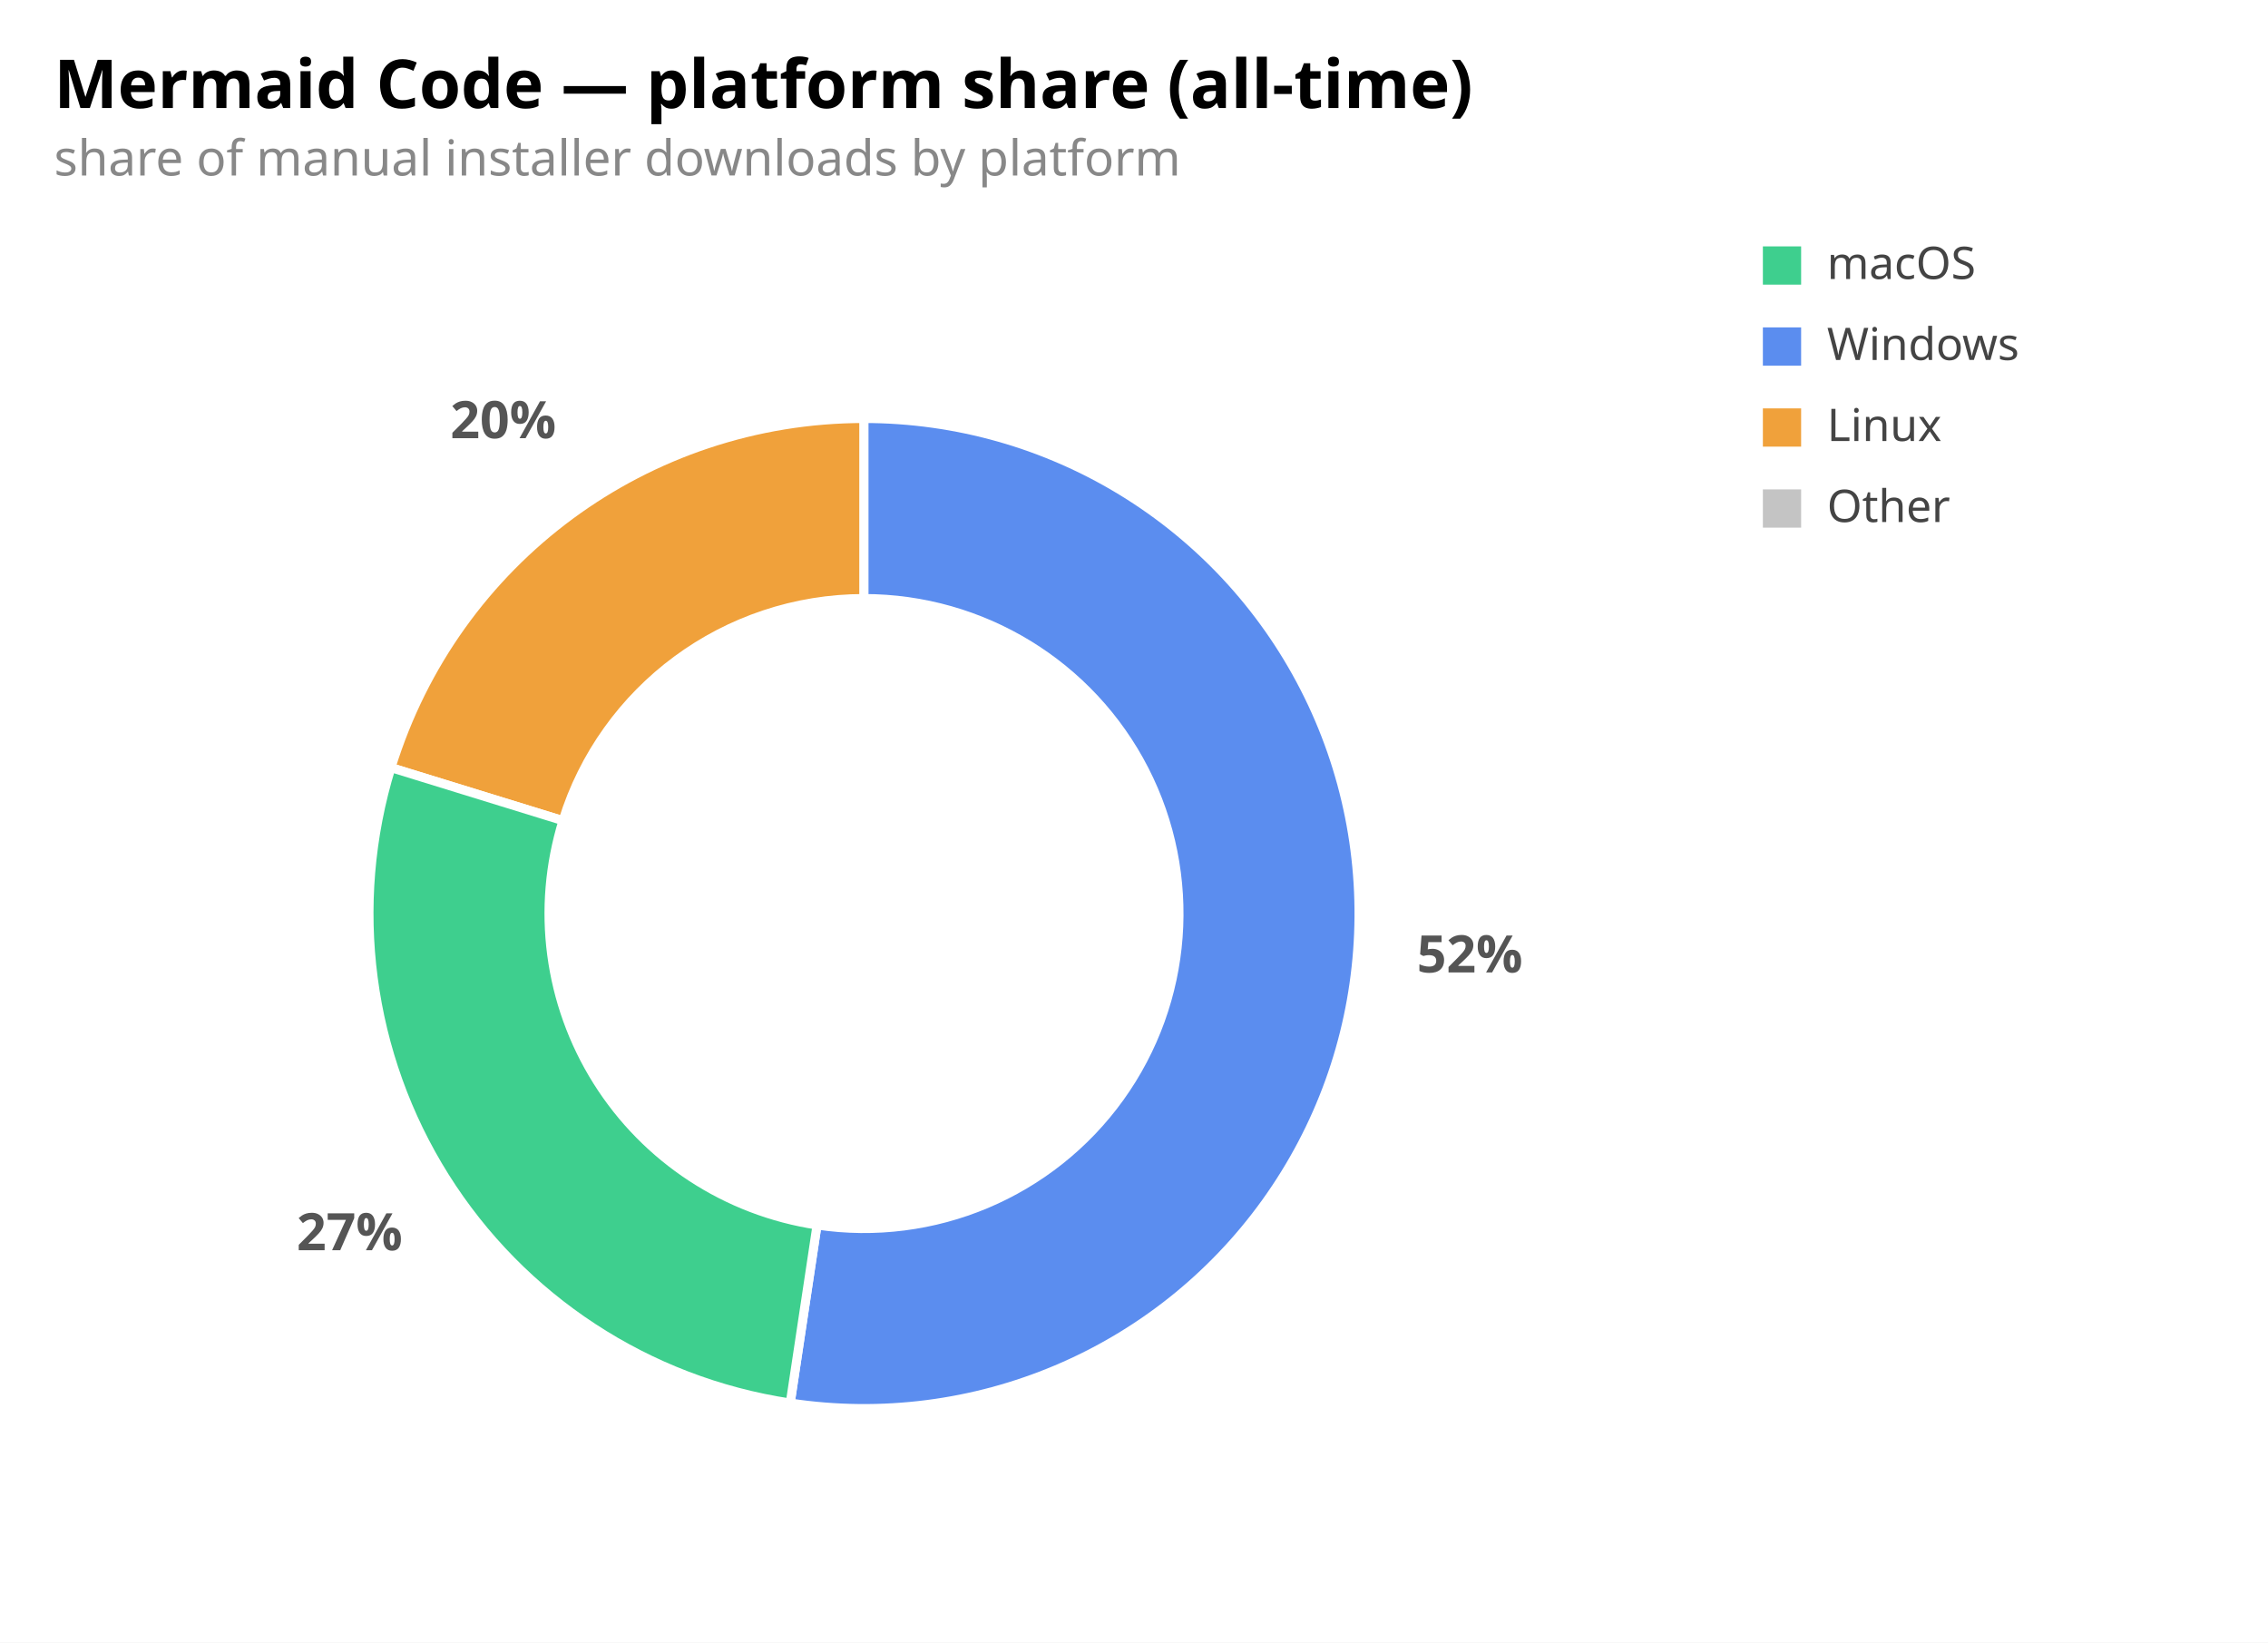
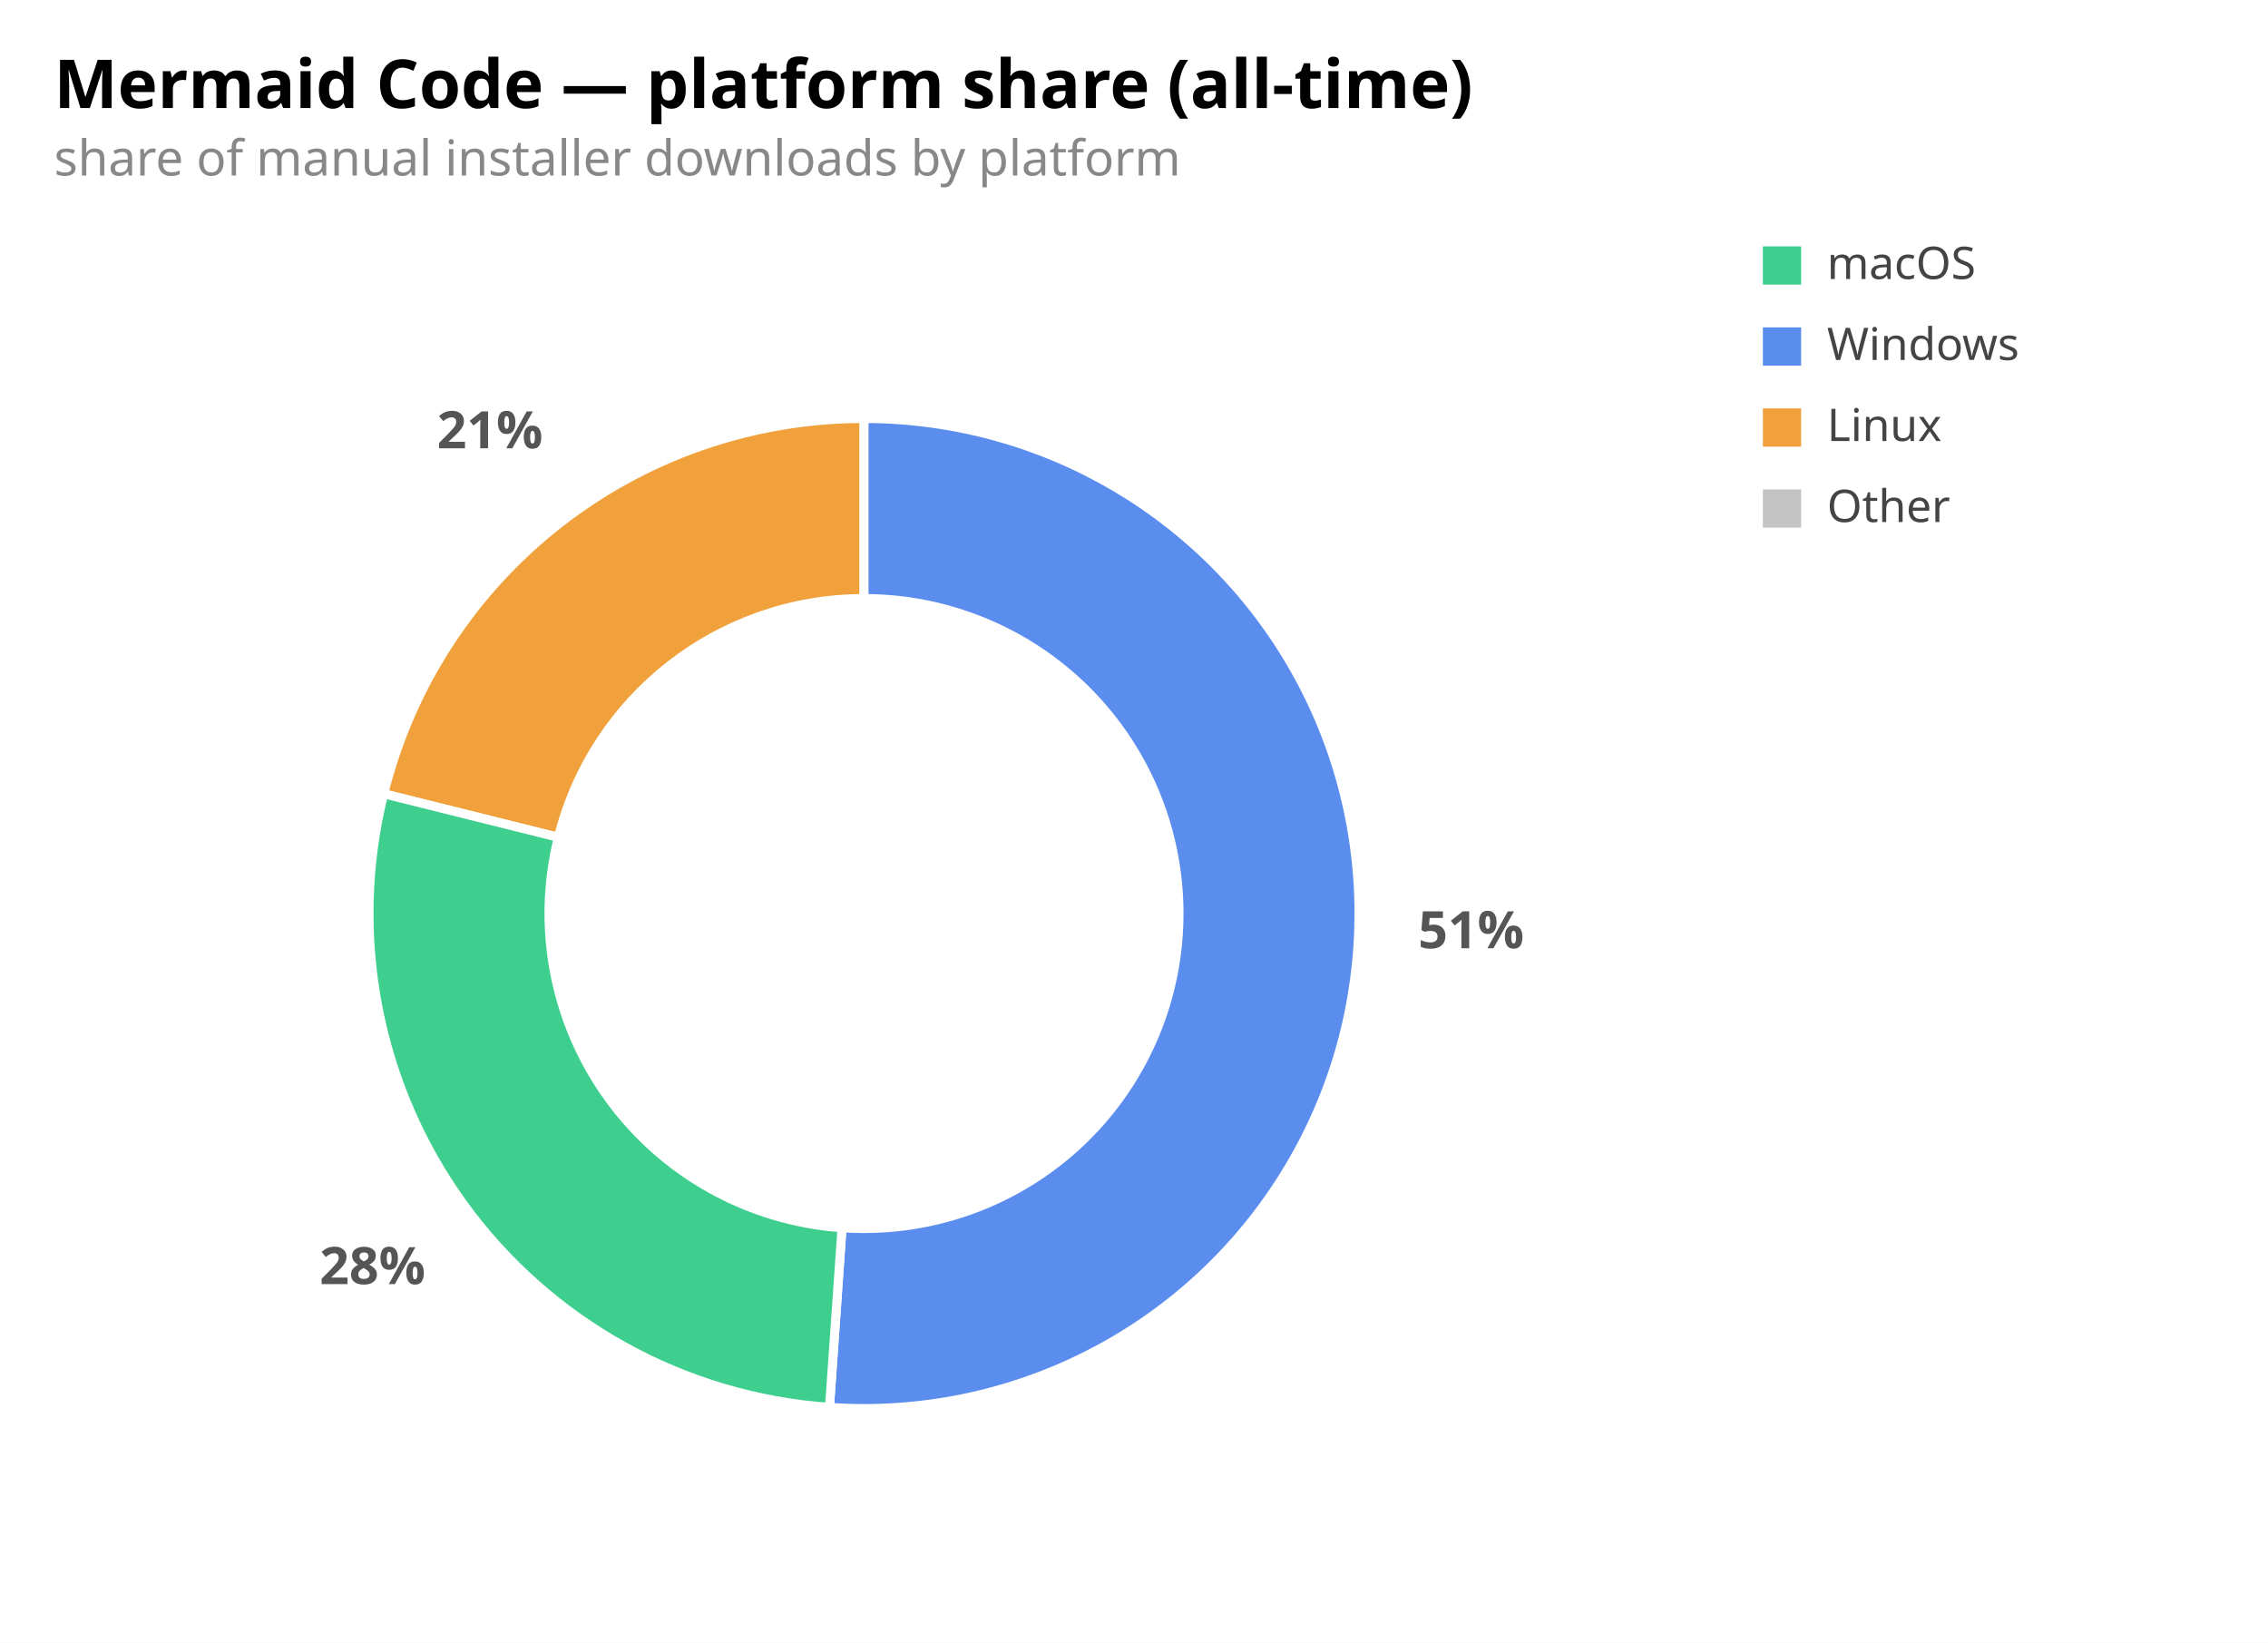
<svg xmlns="http://www.w3.org/2000/svg" version="1.1" class="marks" width="504" height="365" viewBox="0 0 504 365">
  <rect width="504" height="365" fill="white" />
  <g fill="none" stroke-miterlimit="4" transform="translate(12,53)">
    <g class="mark-group role-frame root" role="graphics-object" aria-roledescription="group mark container">
      <g transform="translate(0,0)">
        <path class="background" aria-hidden="true" d="M0,0h360v300h-360Z" />
        <g>
          <g class="mark-arc role-mark layer_0_marks" role="graphics-object" aria-roledescription="arc mark container">
-             <path aria-label="downloads: 17; platform: Linux" role="graphics-symbol" aria-roledescription="arc mark" transform="translate(180,150)" d="M0,-110A110,110,0,0,0,-105.113,-32.423L-66.89,-20.633A70,70,0,0,1,0,-70Z" fill="#f0a13b" stroke="white" stroke-width="2" />
-             <path aria-label="downloads: 44; platform: Windows" role="graphics-symbol" aria-roledescription="arc mark" transform="translate(180,150)" d="M-16.395,108.771A110,110,0,1,0,0,-110L0,-70A70,70,0,1,1,-10.433,69.218Z" fill="#5b8def" stroke="white" stroke-width="2" />
-             <path aria-label="downloads: 23; platform: macOS" role="graphics-symbol" aria-roledescription="arc mark" transform="translate(180,150)" d="M-105.113,-32.423A110,110,0,0,0,-16.395,108.771L-10.433,69.218A70,70,0,0,1,-66.89,-20.633Z" fill="#3ecf8e" stroke="white" stroke-width="2" />
+             <path aria-label="downloads: 19; platform: Linux" role="graphics-symbol" aria-roledescription="arc mark" transform="translate(180,150)" d="M0,-110A110,110,0,0,0,-106.733,-26.611L-67.921,-16.935A70,70,0,0,1,0,-70Z" fill="#f0a13b" stroke="white" stroke-width="2" />
+             <path aria-label="downloads: 46; platform: Windows" role="graphics-symbol" aria-roledescription="arc mark" transform="translate(180,150)" d="M-7.673,109.732A110,110,0,1,0,0,-110L0,-70A70,70,0,1,1,-4.883,69.829Z" fill="#5b8def" stroke="white" stroke-width="2" />
+             <path aria-label="downloads: 25; platform: macOS" role="graphics-symbol" aria-roledescription="arc mark" transform="translate(180,150)" d="M-106.733,-26.611A110,110,0,0,0,-7.673,109.732L-4.883,69.829A70,70,0,0,1,-67.921,-16.935Z" fill="#3ecf8e" stroke="white" stroke-width="2" />
          </g>
          <g class="mark-text role-mark layer_1_marks" role="graphics-object" aria-roledescription="text mark container">
-             <text aria-label="downloads: 17; platform: Linux; frac: 20%" role="graphics-symbol" aria-roledescription="text mark" text-anchor="middle" transform="translate(99.83427,44.3793)" font-family="sans-serif" font-size="11.5px" font-weight="600" fill="#555" opacity="1">20%</text>
-             <text aria-label="downloads: 44; platform: Windows; frac: 52%" role="graphics-symbol" aria-roledescription="text mark" text-anchor="middle" transform="translate(314.6225,163.0886)" font-family="sans-serif" font-size="11.5px" font-weight="600" fill="#555" opacity="1">52%</text>
-             <text aria-label="downloads: 23; platform: macOS; frac: 27%" role="graphics-symbol" aria-roledescription="text mark" text-anchor="middle" transform="translate(65.69223,224.8243)" font-family="sans-serif" font-size="11.5px" font-weight="600" fill="#555" opacity="1">27%</text>
+             <text aria-label="downloads: 19; platform: Linux; frac: 21%" role="graphics-symbol" aria-roledescription="text mark" text-anchor="middle" transform="translate(96.8857,46.61855)" font-family="sans-serif" font-size="11.5px" font-weight="600" fill="#555" opacity="1">21%</text>
+             <text aria-label="downloads: 46; platform: Windows; frac: 51%" role="graphics-symbol" aria-roledescription="text mark" text-anchor="middle" transform="translate(314.9178,157.7114)" font-family="sans-serif" font-size="11.5px" font-weight="600" fill="#555" opacity="1">51%</text>
+             <text aria-label="downloads: 25; platform: macOS; frac: 28%" role="graphics-symbol" aria-roledescription="text mark" text-anchor="middle" transform="translate(70.78271,232.351)" font-family="sans-serif" font-size="11.5px" font-weight="600" fill="#555" opacity="1">28%</text>
          </g>
          <g class="mark-group role-legend" role="graphics-symbol" aria-roledescription="legend" aria-label="Symbol legend for fill color with 4 values: macOS, Windows, Linux, Other">
            <g transform="translate(378,0)">
              <path class="background" aria-hidden="true" d="M0,0h72v68h-72Z" pointer-events="none" />
              <g>
                <g class="mark-group role-legend-entry">
                  <g transform="translate(0,0)">
                    <path class="background" aria-hidden="true" d="M0,0h0v0h0Z" pointer-events="none" />
                    <g>
                      <g class="mark-group role-scope" role="graphics-object" aria-roledescription="group mark container">
                        <g transform="translate(0,0)">
                          <path class="background" aria-hidden="true" d="M0,0h72v14h-72Z" pointer-events="none" opacity="1" />
                          <g>
                            <g class="mark-symbol role-legend-symbol" pointer-events="none">
                              <path transform="translate(6,6)" d="M-5,-5h10v10h-10Z" fill="#3ecf8e" stroke="white" stroke-width="1.5" opacity="1" />
                            </g>
                            <g class="mark-text role-legend-label" pointer-events="none">
                              <text text-anchor="start" transform="translate(16,9)" font-family="sans-serif" font-size="10px" fill="#444" opacity="1">macOS</text>
                            </g>
                          </g>
                          <path class="foreground" aria-hidden="true" d="" pointer-events="none" display="none" />
                        </g>
                        <g transform="translate(0,18)">
                          <path class="background" aria-hidden="true" d="M0,0h72v14h-72Z" pointer-events="none" opacity="1" />
                          <g>
                            <g class="mark-symbol role-legend-symbol" pointer-events="none">
                              <path transform="translate(6,6)" d="M-5,-5h10v10h-10Z" fill="#5b8def" stroke="white" stroke-width="1.5" opacity="1" />
                            </g>
                            <g class="mark-text role-legend-label" pointer-events="none">
                              <text text-anchor="start" transform="translate(16,9)" font-family="sans-serif" font-size="10px" fill="#444" opacity="1">Windows</text>
                            </g>
                          </g>
                          <path class="foreground" aria-hidden="true" d="" pointer-events="none" display="none" />
                        </g>
                        <g transform="translate(0,36)">
                          <path class="background" aria-hidden="true" d="M0,0h72v14h-72Z" pointer-events="none" opacity="1" />
                          <g>
                            <g class="mark-symbol role-legend-symbol" pointer-events="none">
                              <path transform="translate(6,6)" d="M-5,-5h10v10h-10Z" fill="#f0a13b" stroke="white" stroke-width="1.5" opacity="1" />
                            </g>
                            <g class="mark-text role-legend-label" pointer-events="none">
                              <text text-anchor="start" transform="translate(16,9)" font-family="sans-serif" font-size="10px" fill="#444" opacity="1">Linux</text>
                            </g>
                          </g>
                          <path class="foreground" aria-hidden="true" d="" pointer-events="none" display="none" />
                        </g>
                        <g transform="translate(0,54)">
                          <path class="background" aria-hidden="true" d="M0,0h72v14h-72Z" pointer-events="none" opacity="1" />
                          <g>
                            <g class="mark-symbol role-legend-symbol" pointer-events="none">
                              <path transform="translate(6,6)" d="M-5,-5h10v10h-10Z" fill="#c4c4c4" stroke="white" stroke-width="1.5" opacity="1" />
                            </g>
                            <g class="mark-text role-legend-label" pointer-events="none">
                              <text text-anchor="start" transform="translate(16,9)" font-family="sans-serif" font-size="10px" fill="#444" opacity="1">Other</text>
                            </g>
                          </g>
                          <path class="foreground" aria-hidden="true" d="" pointer-events="none" display="none" />
                        </g>
                      </g>
                    </g>
                    <path class="foreground" aria-hidden="true" d="" pointer-events="none" display="none" />
                  </g>
                </g>
              </g>
              <path class="foreground" aria-hidden="true" d="" pointer-events="none" display="none" />
            </g>
          </g>
          <g class="mark-group role-title">
            <g transform="translate(0,-41)">
              <path class="background" aria-hidden="true" d="M0,0h0v0h0Z" pointer-events="none" />
              <g>
                <g class="mark-text role-title-text" role="graphics-symbol" aria-roledescription="title" aria-label="Title text 'Mermaid Code — platform share (all-time)'" pointer-events="none">
                  <text text-anchor="start" transform="translate(0,12)" font-family="sans-serif" font-size="15px" font-weight="600" fill="#000" opacity="1">Mermaid Code — platform share (all-time)</text>
                </g>
                <g class="mark-text role-title-subtitle" role="graphics-symbol" aria-roledescription="subtitle" aria-label="Subtitle text 'share of manual installer downloads by platform'" pointer-events="none">
                  <text text-anchor="start" transform="translate(0,27)" font-family="sans-serif" font-size="11px" fill="#888" opacity="1">share of manual installer downloads by platform</text>
                </g>
              </g>
              <path class="foreground" aria-hidden="true" d="" pointer-events="none" display="none" />
            </g>
          </g>
        </g>
        <path class="foreground" aria-hidden="true" d="" display="none" />
      </g>
    </g>
  </g>
</svg>
